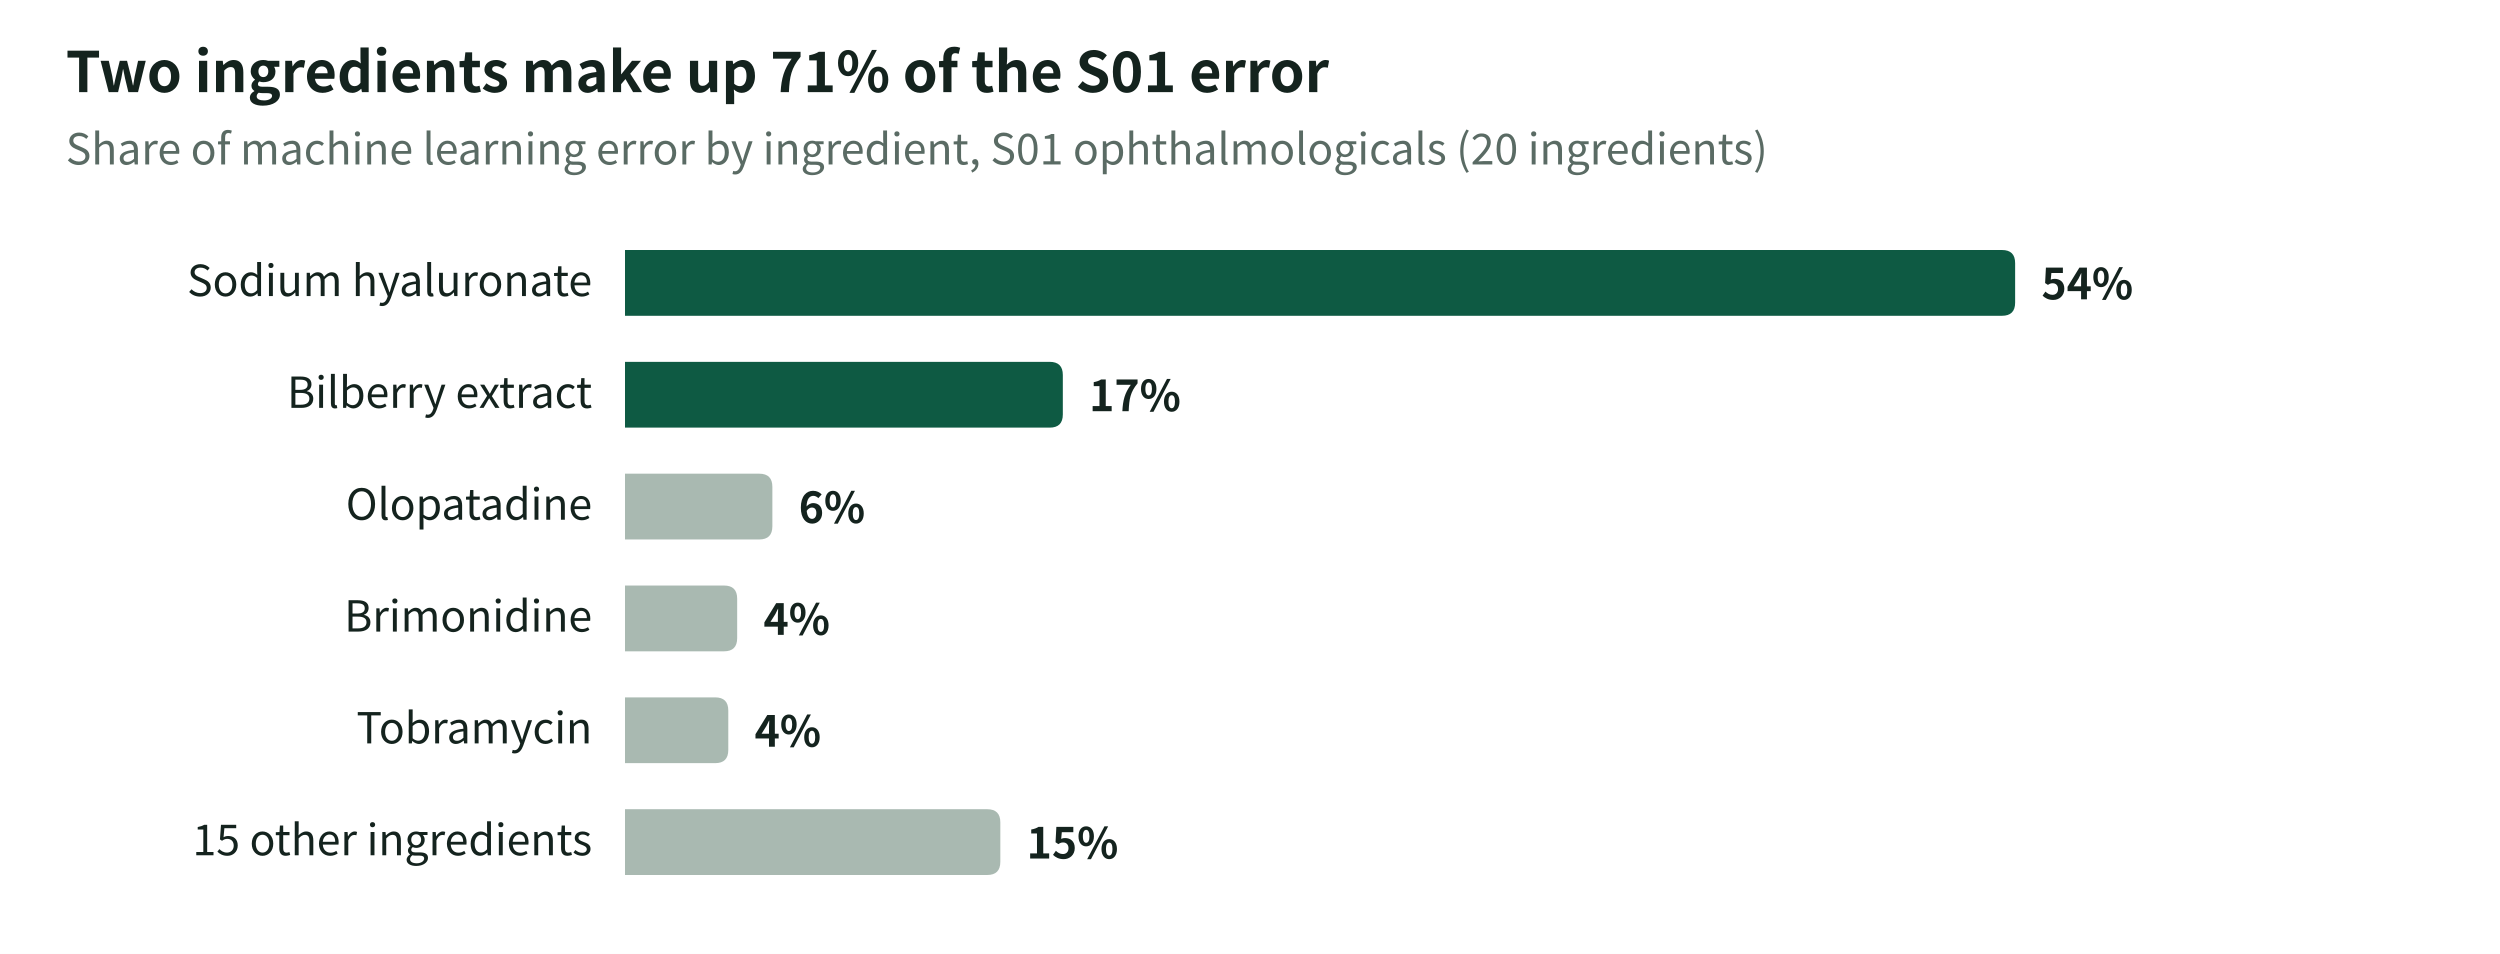
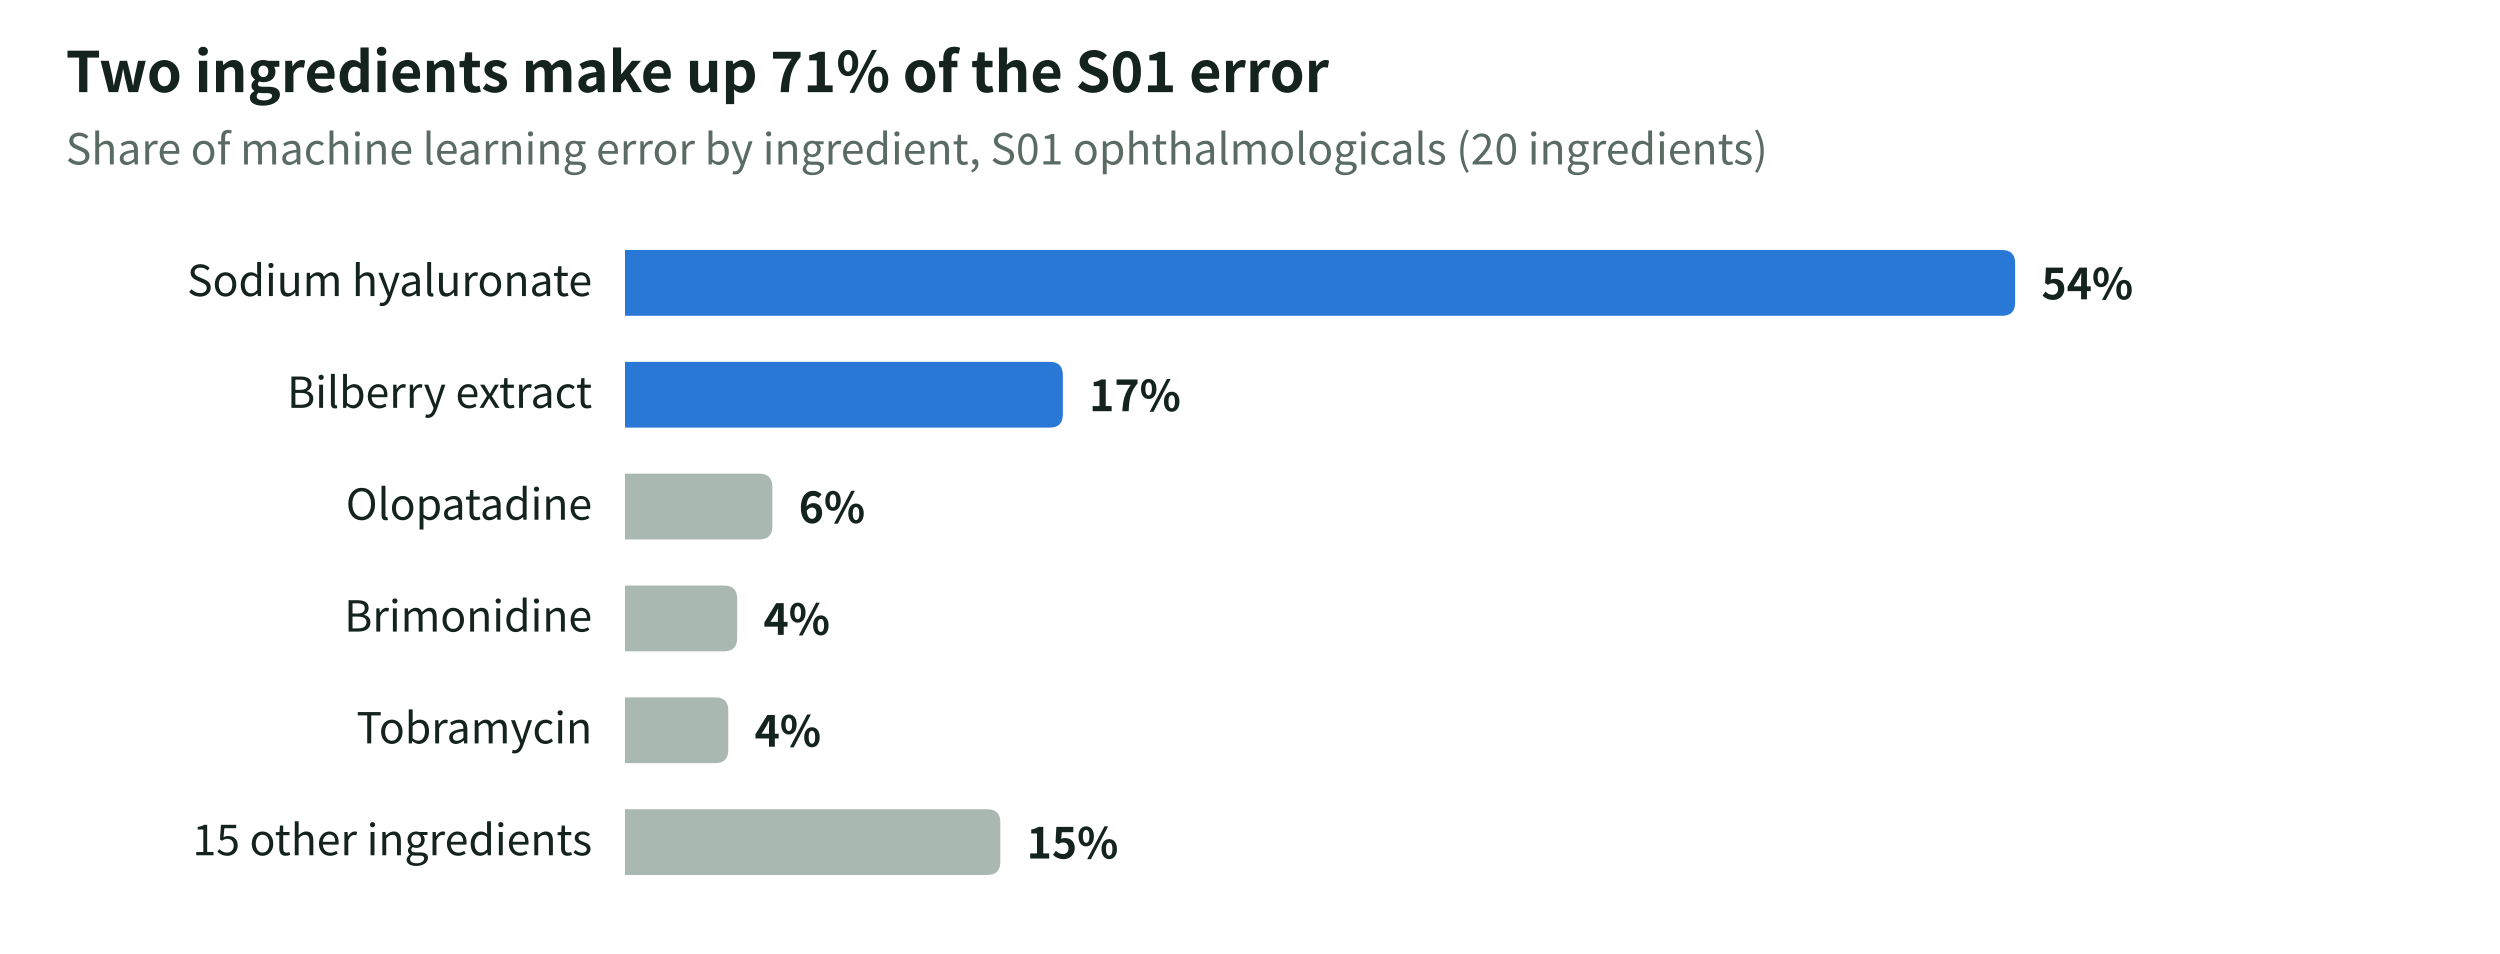
<svg xmlns="http://www.w3.org/2000/svg" viewBox="0 0 760 290" role="img" aria-label="Two ingredients make up 71% of the S01 error" font-family="Pretendard, 'Noto Sans CJK KR', 'Apple SD Gothic Neo', sans-serif">
  <rect width="760" height="290" fill="#ffffff" />
  <text x="20.0" y="28.0" font-size="17" fill="#14231E" text-anchor="start" font-weight="700">Two ingredients make up 71% of the S01 error</text>
  <text x="20.0" y="50.0" font-size="13" fill="#5A6B64" text-anchor="start" font-weight="400">Share of machine learning error by ingredient, S01 ophthalmologicals (20 ingredients)</text>
  <text x="180.0" y="90.0" font-size="13" fill="#14231E" text-anchor="end" font-weight="400">Sodium hyaluronate</text>
-   <path d="M190.0 76.0h418.6q4 0 4 4v12q0 4 -4 4h-418.6z" fill="#0E5A43" />
+   <path d="M190.0 76.0h418.6q4 0 4 4v12q0 4 -4 4h-418.6z" fill="#2a78d6" />
  <text x="620.6" y="91.0" font-size="13" fill="#14231E" text-anchor="start" font-weight="600">54%</text>
  <text x="180.0" y="124.0" font-size="13" fill="#14231E" text-anchor="end" font-weight="400">Bilberry extract</text>
-   <path d="M190.0 110.0h129.1q4 0 4 4v12q0 4 -4 4h-129.1z" fill="#0E5A43" />
+   <path d="M190.0 110.0h129.1q4 0 4 4v12q0 4 -4 4h-129.1z" fill="#2a78d6" />
  <text x="331.1" y="125.0" font-size="13" fill="#14231E" text-anchor="start" font-weight="600">17%</text>
  <text x="180.0" y="158.0" font-size="13" fill="#14231E" text-anchor="end" font-weight="400">Olopatadine</text>
  <path d="M190.0 144.0h40.8q4 0 4 4v12q0 4 -4 4h-40.8z" fill="#A9B9B1" />
  <text x="242.8" y="159.0" font-size="13" fill="#14231E" text-anchor="start" font-weight="600">6%</text>
  <text x="180.0" y="192.0" font-size="13" fill="#14231E" text-anchor="end" font-weight="400">Brimonidine</text>
  <path d="M190.0 178.0h30.1q4 0 4 4v12q0 4 -4 4h-30.1z" fill="#A9B9B1" />
  <text x="232.1" y="193.0" font-size="13" fill="#14231E" text-anchor="start" font-weight="600">4%</text>
  <text x="180.0" y="226.0" font-size="13" fill="#14231E" text-anchor="end" font-weight="400">Tobramycin</text>
  <path d="M190.0 212.0h27.4q4 0 4 4v12q0 4 -4 4h-27.4z" fill="#A9B9B1" />
  <text x="229.4" y="227.0" font-size="13" fill="#14231E" text-anchor="start" font-weight="600">4%</text>
  <text x="180.0" y="260.0" font-size="13" fill="#14231E" text-anchor="end" font-weight="400">15 other ingredients</text>
  <path d="M190.0 246.0h110.1q4 0 4 4v12q0 4 -4 4h-110.1z" fill="#A9B9B1" />
  <text x="312.1" y="261.0" font-size="13" fill="#14231E" text-anchor="start" font-weight="600">15%</text>
</svg>
